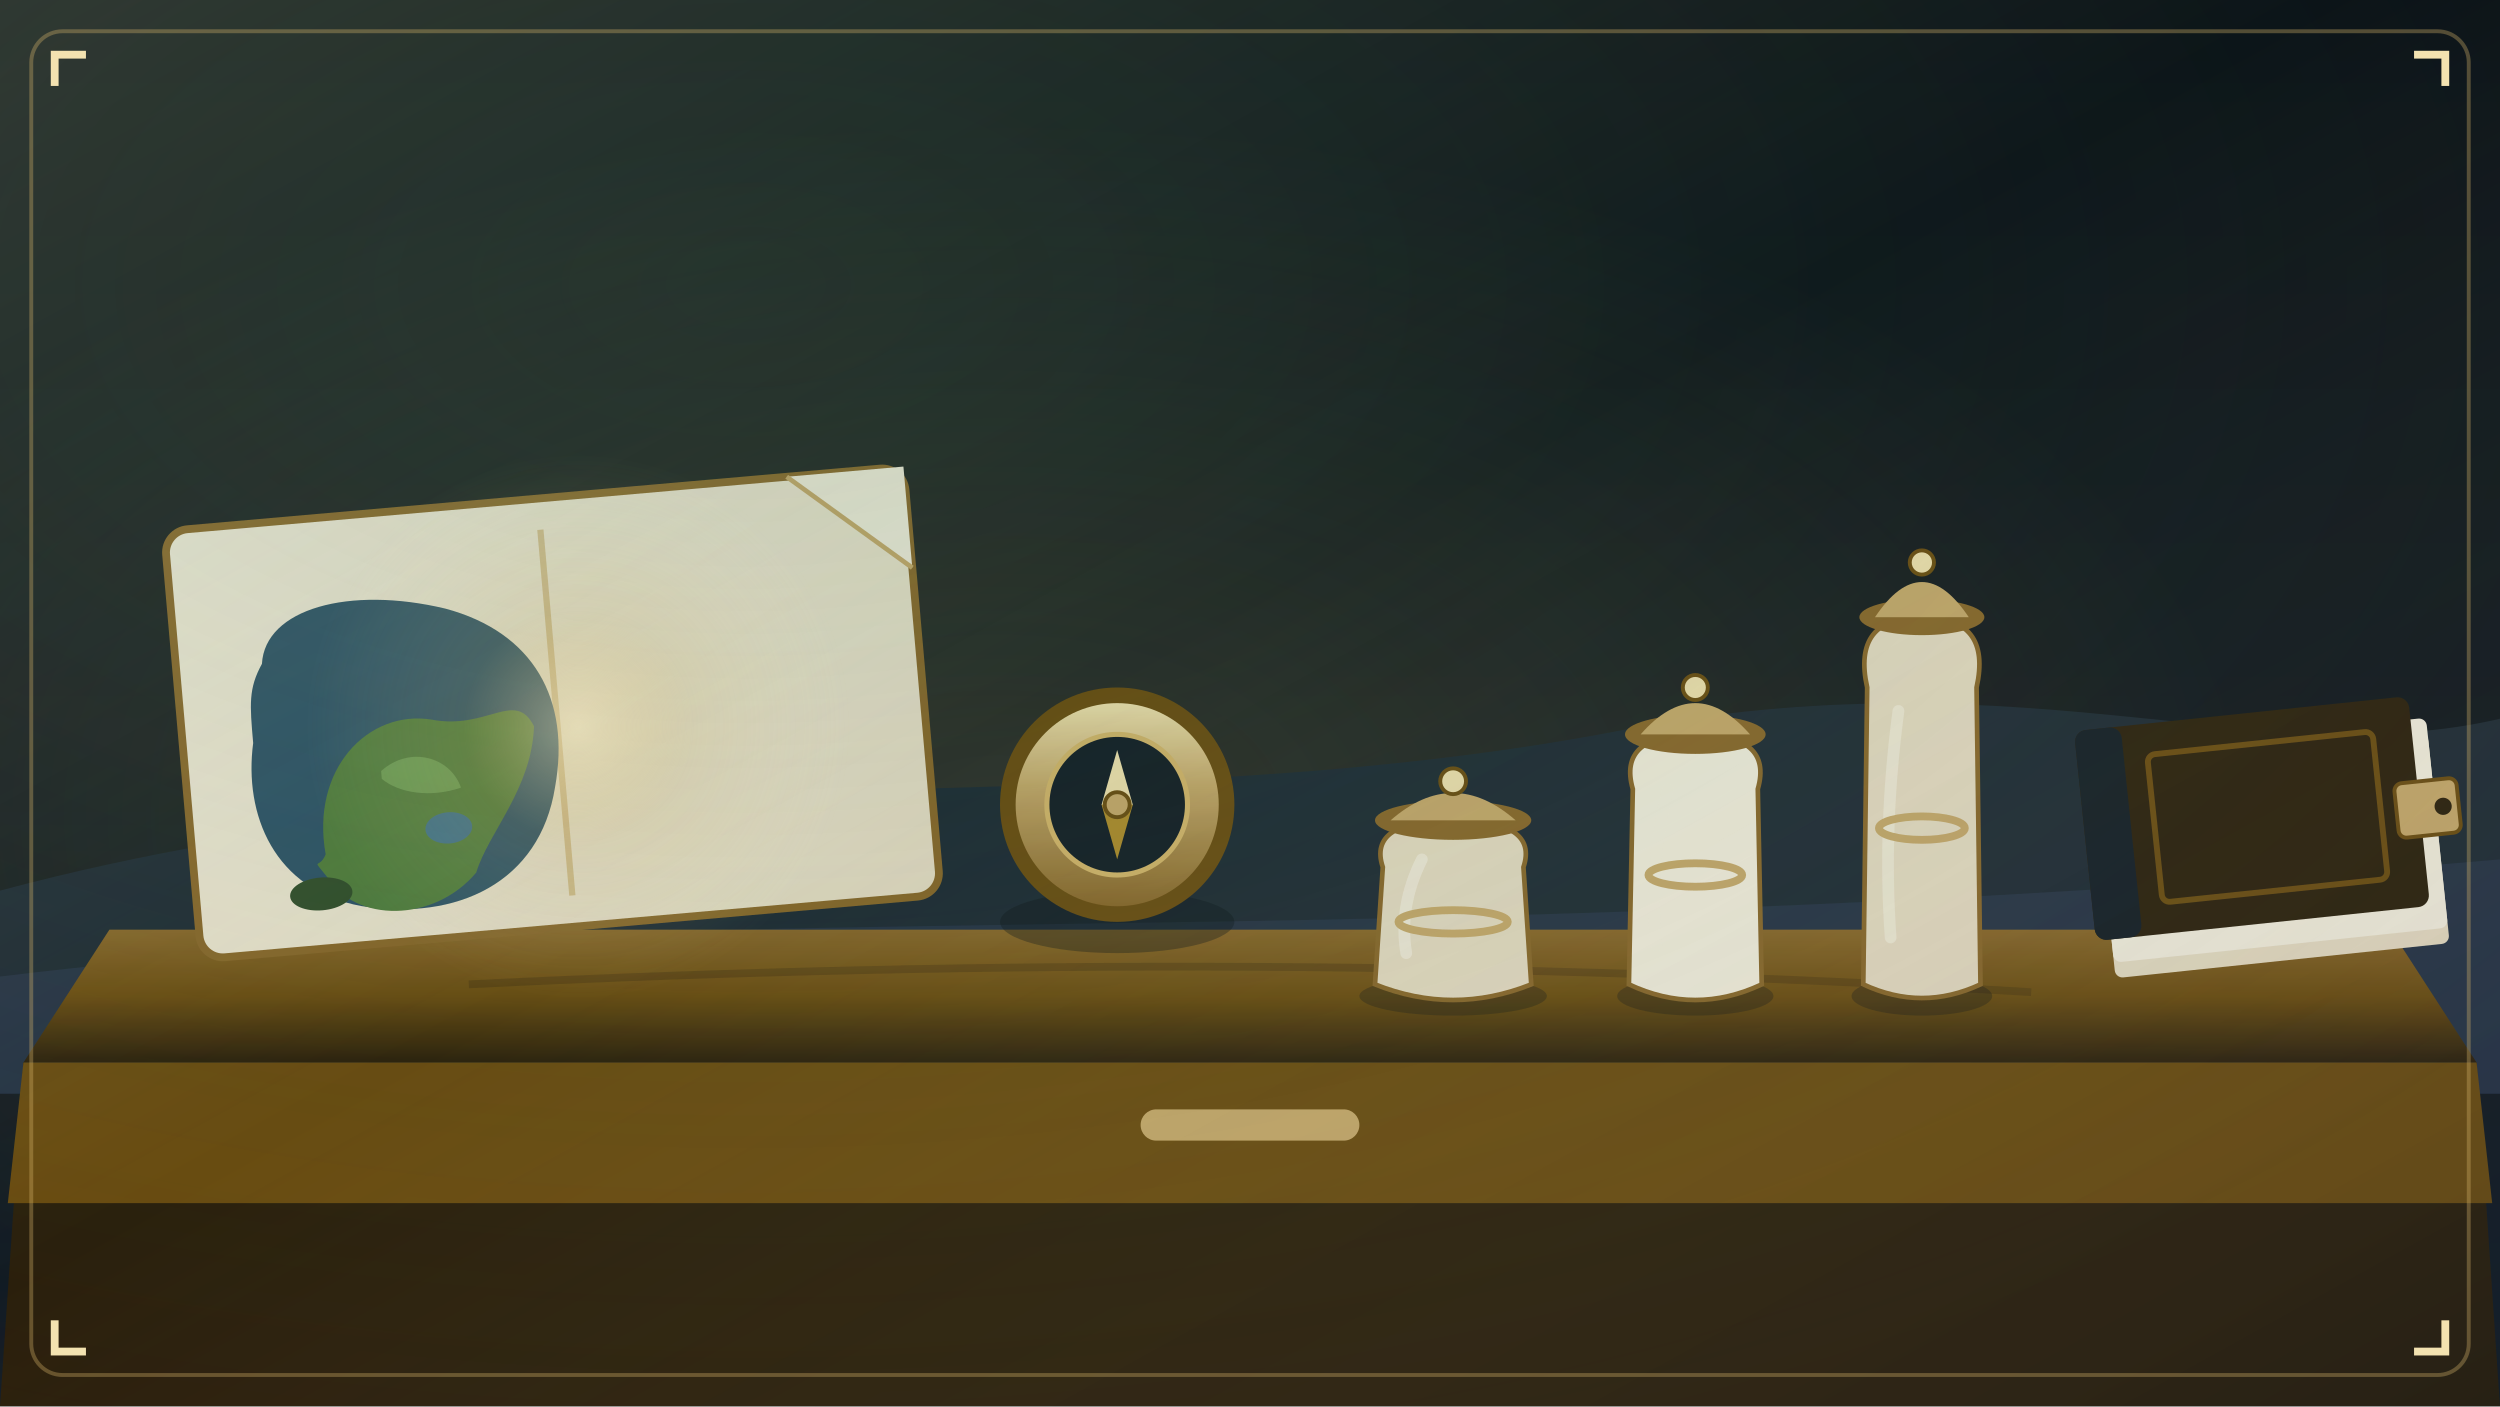
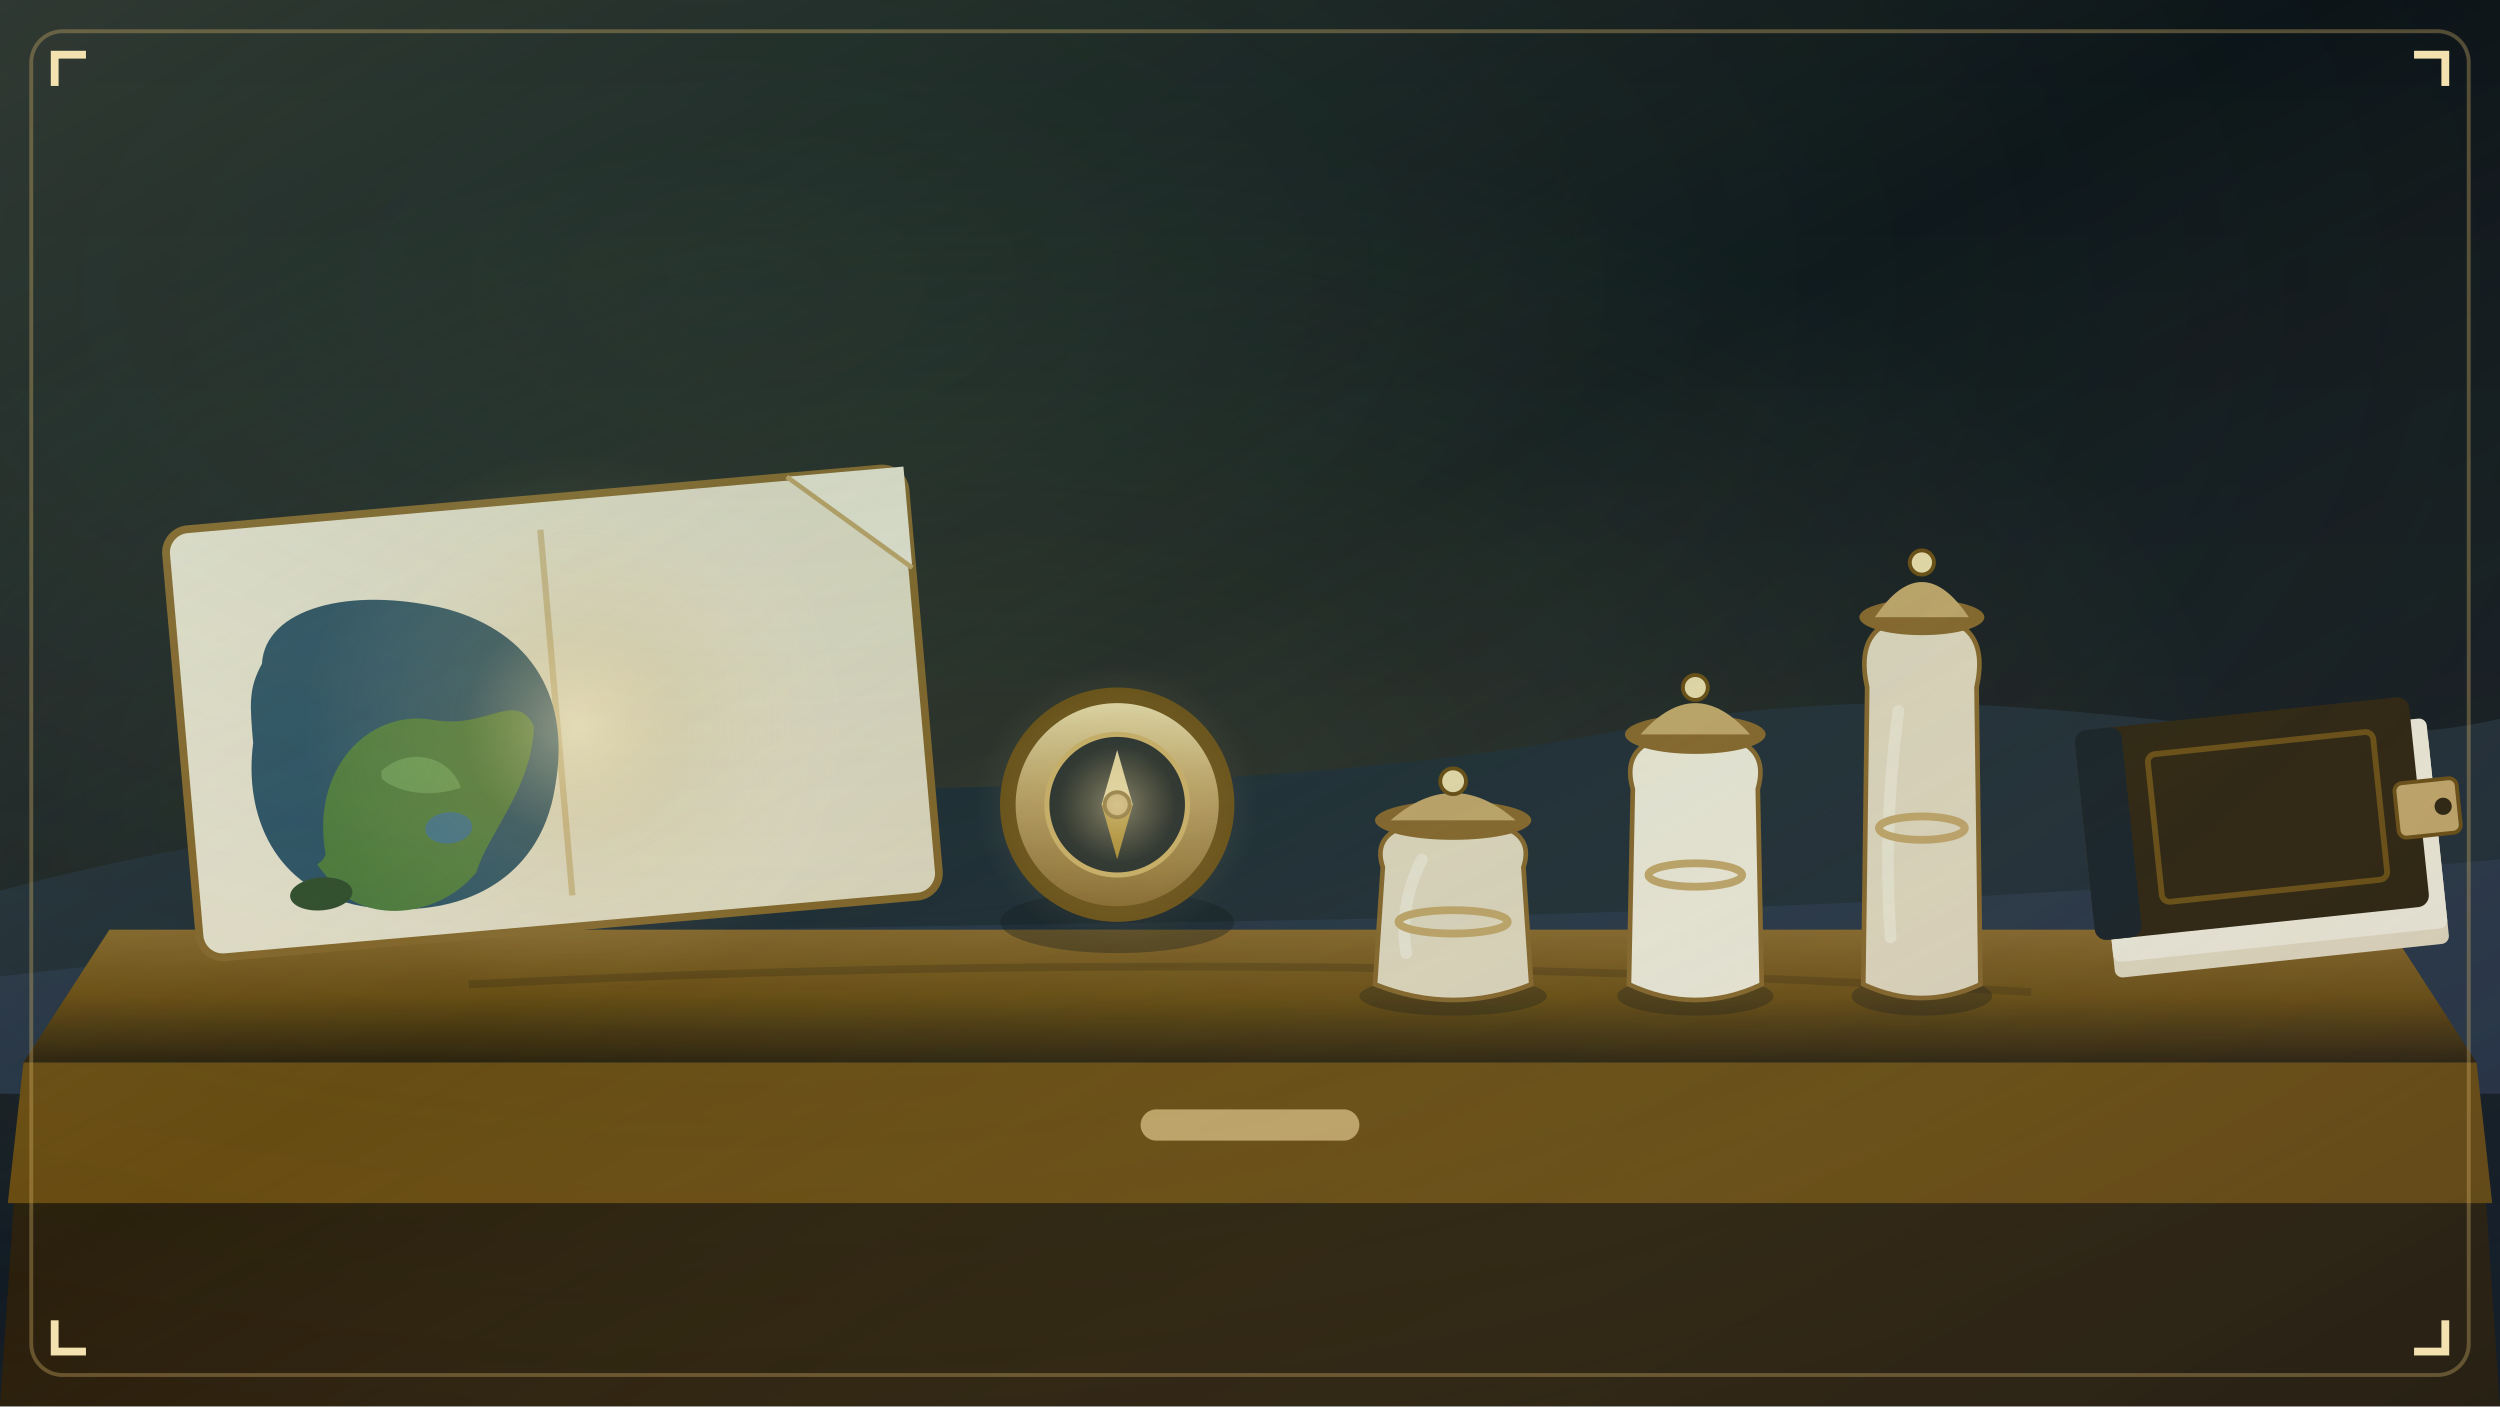
<svg xmlns="http://www.w3.org/2000/svg" viewBox="0 0 640 360" width="640" height="360">
  <defs id="lq-grade-defs">
    <linearGradient id="lq-key" x1="0" y1="0" x2="1" y2="1">
      <stop offset="0" stop-color="#f3e2b0" stop-opacity="0.16" />
      <stop offset="0.46" stop-color="#f3e2b0" stop-opacity="0" />
      <stop offset="1" stop-color="#163044" stop-opacity="0.18" />
    </linearGradient>
    <radialGradient id="lq-tint" cx="0.3" cy="0.2" r="0.9">
      <stop offset="0" stop-color="#2f6a4a" stop-opacity="0.22" />
      <stop offset="1" stop-color="#2f6a4a" stop-opacity="0" />
    </radialGradient>
    <radialGradient id="lq-gold" cx="0.5" cy="0.5" r="0.5">
      <stop offset="0" stop-color="#f3e2b0" stop-opacity="0.5" />
      <stop offset="0.42" stop-color="#d7b56a" stop-opacity="0.14" />
      <stop offset="1" stop-color="#f3e2b0" stop-opacity="0" />
    </radialGradient>
  </defs>
  <defs>
    <linearGradient id="pg-sky" x1="0" y1="0" x2="0" y2="1">
      <stop offset="0" stop-color="#0a0f15" />
      <stop offset="0.55" stop-color="#0e141c" />
      <stop offset="1" stop-color="#121a24" />
    </linearGradient>
    <linearGradient id="pg-wood" x1="0" y1="0" x2="0" y2="1">
      <stop offset="0" stop-color="#8a6528" />
      <stop offset="0.5" stop-color="#6b4a0e" />
      <stop offset="1" stop-color="#2a1d0a" />
    </linearGradient>
    <linearGradient id="pg-brass" x1="0" y1="0" x2="0" y2="1">
      <stop offset="0" stop-color="#f3e2b0" />
      <stop offset="0.4" stop-color="#c8a86a" />
      <stop offset="1" stop-color="#8a6528" />
    </linearGradient>
    <linearGradient id="pg-paper" x1="0" y1="0" x2="1" y2="1">
      <stop offset="0" stop-color="#f6efe0" />
      <stop offset="1" stop-color="#e8dcc4" />
    </linearGradient>
    <radialGradient id="pg-glow" cx="0.4" cy="0.58" r="0.5">
      <stop offset="0" stop-color="#d7b56a" stop-opacity="0.16" />
      <stop offset="1" stop-color="#d7b56a" stop-opacity="0" />
    </radialGradient>
  </defs>
  <rect width="640" height="360" fill="url(#pg-sky)" />
  <rect width="640" height="360" fill="url(#pg-glow)" />
  <path d="M0 228 C150 188 280 214 420 186 C520 168 580 198 640 184 L640 260 L0 260 Z" fill="#1c2733" />
  <path d="M0 250 C180 228 340 246 640 220 L640 280 L0 280 Z" fill="#243044" />
  <path d="M28 238 H612 L634 272 H6 Z" fill="url(#pg-wood)" />
  <path d="M120 252 Q320 242 520 254" fill="none" stroke="#2a1d0a" stroke-width="2" opacity="0.25" />
  <path d="M6 272 H634 L640 360 H0 Z" fill="#2a1d0a" />
  <path d="M6 272 H634 L638 308 H2 Z" fill="#6b4a0e" />
  <rect x="292" y="284" width="56" height="8" rx="4" fill="#c8a86a" />
  <g transform="translate(42 136) rotate(-5)">
    <rect width="190" height="110" rx="6" fill="url(#pg-paper)" stroke="#8a6528" stroke-width="2" />
    <path d="M96 8 V102" stroke="#c8a86a" stroke-width="1.6" opacity="0.65" />
    <path d="M22 36 C24 22 46 18 70 26 C92 34 100 52 94 74 C88 98 66 106 42 100 C20 94 14 74 18 56 C18 46 18 42 22 36 Z" fill="#2a4e66" />
    <path d="M34 86 C32 64 48 50 64 54 C78 58 86 48 90 58 C88 74 76 84 72 94 C60 106 40 104 34 92 C30 86 32 90 34 86 Z" fill="#4f7a3a" />
    <path d="M50 66 C58 60 68 64 70 72 C62 74 54 72 50 68 Z" fill="#6a9a52" />
    <ellipse cx="66" cy="82" rx="6" ry="4" fill="#3d6e8a" />
    <ellipse cx="32" cy="96" rx="8" ry="4.2" fill="#2f4a28" />
    <path d="M160 0 L190 0 L190 26 Z" fill="#f6efe0" />
    <path d="M160 0 L190 26" fill="none" stroke="#c8a86a" stroke-width="1.2" />
  </g>
  <ellipse cx="286" cy="236" rx="30" ry="8" fill="#0a0f15" opacity="0.35" />
  <circle cx="286" cy="206" r="30" fill="#6b4a0e" />
  <circle cx="286" cy="206" r="26" fill="url(#pg-brass)" />
  <circle cx="286" cy="206" r="18" fill="#121a24" />
  <circle cx="286" cy="206" r="18" fill="none" stroke="#d7b56a" stroke-width="1.3" />
  <path d="M286 192 L290 206 L286 210 L282 206 Z" fill="#f3e2b0" />
  <path d="M286 220 L290 206 L282 206 Z" fill="#b08a2a" />
  <circle cx="286" cy="206" r="3.2" fill="#c8a86a" stroke="#6b4a0e" stroke-width="1" />
  <g transform="translate(372 252)">
    <ellipse cx="0" cy="3" rx="24" ry="5" fill="#0a0f15" opacity="0.3" />
    <path d="M-20 0 L-18 -30 Q-22 -42 0 -42 Q22 -42 18 -30 L20 0 Q0 8 -20 0 Z" fill="#e8dcc4" stroke="#8a6528" stroke-width="1.2" />
    <path d="M-12 -8 Q-14 -20 -8 -32" fill="none" stroke="#f6efe0" stroke-width="3" stroke-linecap="round" opacity="0.75" />
    <ellipse cx="0" cy="-16" rx="14" ry="3" fill="none" stroke="#c8a86a" stroke-width="2" />
    <ellipse cx="0" cy="-42" rx="20" ry="5" fill="#8a6528" />
    <path d="M-16 -42 Q0 -56 16 -42 Z" fill="#c8a86a" />
    <circle cx="0" cy="-52" r="3.3" fill="#f3e2b0" stroke="#6b4a0e" stroke-width="1" />
  </g>
  <g transform="translate(434 252)">
    <ellipse cx="0" cy="3" rx="20" ry="5" fill="#0a0f15" opacity="0.3" />
    <path d="M-17 0 L-16 -50 Q-20 -64 0 -64 Q20 -64 16 -50 L17 0 Q0 8 -17 0 Z" fill="#f6efe0" stroke="#8a6528" stroke-width="1.2" />
    <path d="M-10 -10 Q-12 -30 -7 -50" fill="none" stroke="#f6efe0" stroke-width="3" stroke-linecap="round" opacity="0.55" />
    <ellipse cx="0" cy="-28" rx="12" ry="3" fill="none" stroke="#c8a86a" stroke-width="2" />
    <ellipse cx="0" cy="-64" rx="18" ry="5" fill="#8a6528" />
    <path d="M-14 -64 Q0 -80 14 -64 Z" fill="#c8a86a" />
    <circle cx="0" cy="-76" r="3.2" fill="#f3e2b0" stroke="#6b4a0e" stroke-width="1" />
  </g>
  <g transform="translate(492 252)">
    <ellipse cx="0" cy="3" rx="18" ry="5" fill="#0a0f15" opacity="0.3" />
    <path d="M-15 0 L-14 -76 Q-18 -94 0 -94 Q18 -94 14 -76 L15 0 Q0 7 -15 0 Z" fill="#e8dcc4" stroke="#8a6528" stroke-width="1.2" />
    <path d="M-8 -12 Q-10 -40 -6 -70" fill="none" stroke="#f6efe0" stroke-width="3" stroke-linecap="round" opacity="0.7" />
    <ellipse cx="0" cy="-40" rx="11" ry="3" fill="none" stroke="#c8a86a" stroke-width="2" />
    <ellipse cx="0" cy="-94" rx="16" ry="4.6" fill="#8a6528" />
    <path d="M-12 -94 Q0 -112 12 -94 Z" fill="#c8a86a" />
    <circle cx="0" cy="-108" r="3.1" fill="#f3e2b0" stroke="#6b4a0e" stroke-width="1" />
  </g>
  <g transform="translate(582 214) rotate(-6)">
    <rect x="-44" y="-22" width="86" height="54" rx="2" fill="#e8dcc4" />
    <rect x="-44" y="-26" width="86" height="54" rx="2" fill="#f6efe0" />
    <rect x="-48" y="-32" width="86" height="54" rx="3" fill="#2a1d0a" />
    <rect x="-48" y="-32" width="12" height="54" rx="3" fill="#121a24" />
    <rect x="-30" y="-24" width="58" height="38" rx="2" fill="none" stroke="#6b4a0e" stroke-width="1.5" />
    <rect x="32" y="-10" width="16" height="14" rx="2" fill="#c8a86a" stroke="#6b4a0e" stroke-width="1" />
    <circle cx="44" cy="-3" r="2.2" fill="#2a1d0a" />
  </g>
  <g id="lq-grade" pointer-events="none">
    <rect width="640" height="360" fill="url(#lq-key)" />
    <rect width="640" height="360" fill="url(#lq-tint)" />
    <circle cx="148" cy="186" r="70" fill="url(#lq-gold)" />
+     <circle id="lq-lamp" cx="286" cy="206" r="36" fill="url(#lq-gold)" />
  </g>
  <rect x="8" y="8" width="624" height="344" rx="8" fill="none" stroke="#d7b56a" stroke-width="1" opacity="0.35" />
  <g fill="none" stroke="#f3e2b0" stroke-width="2" stroke-linecap="butt" stroke-linejoin="miter">
    <path d="M14 22 V14 H22" />
    <path d="M618 14 H626 V22" />
    <path d="M22 346 H14 V338" />
    <path d="M618 346 H626 V338" />
  </g>
</svg>
